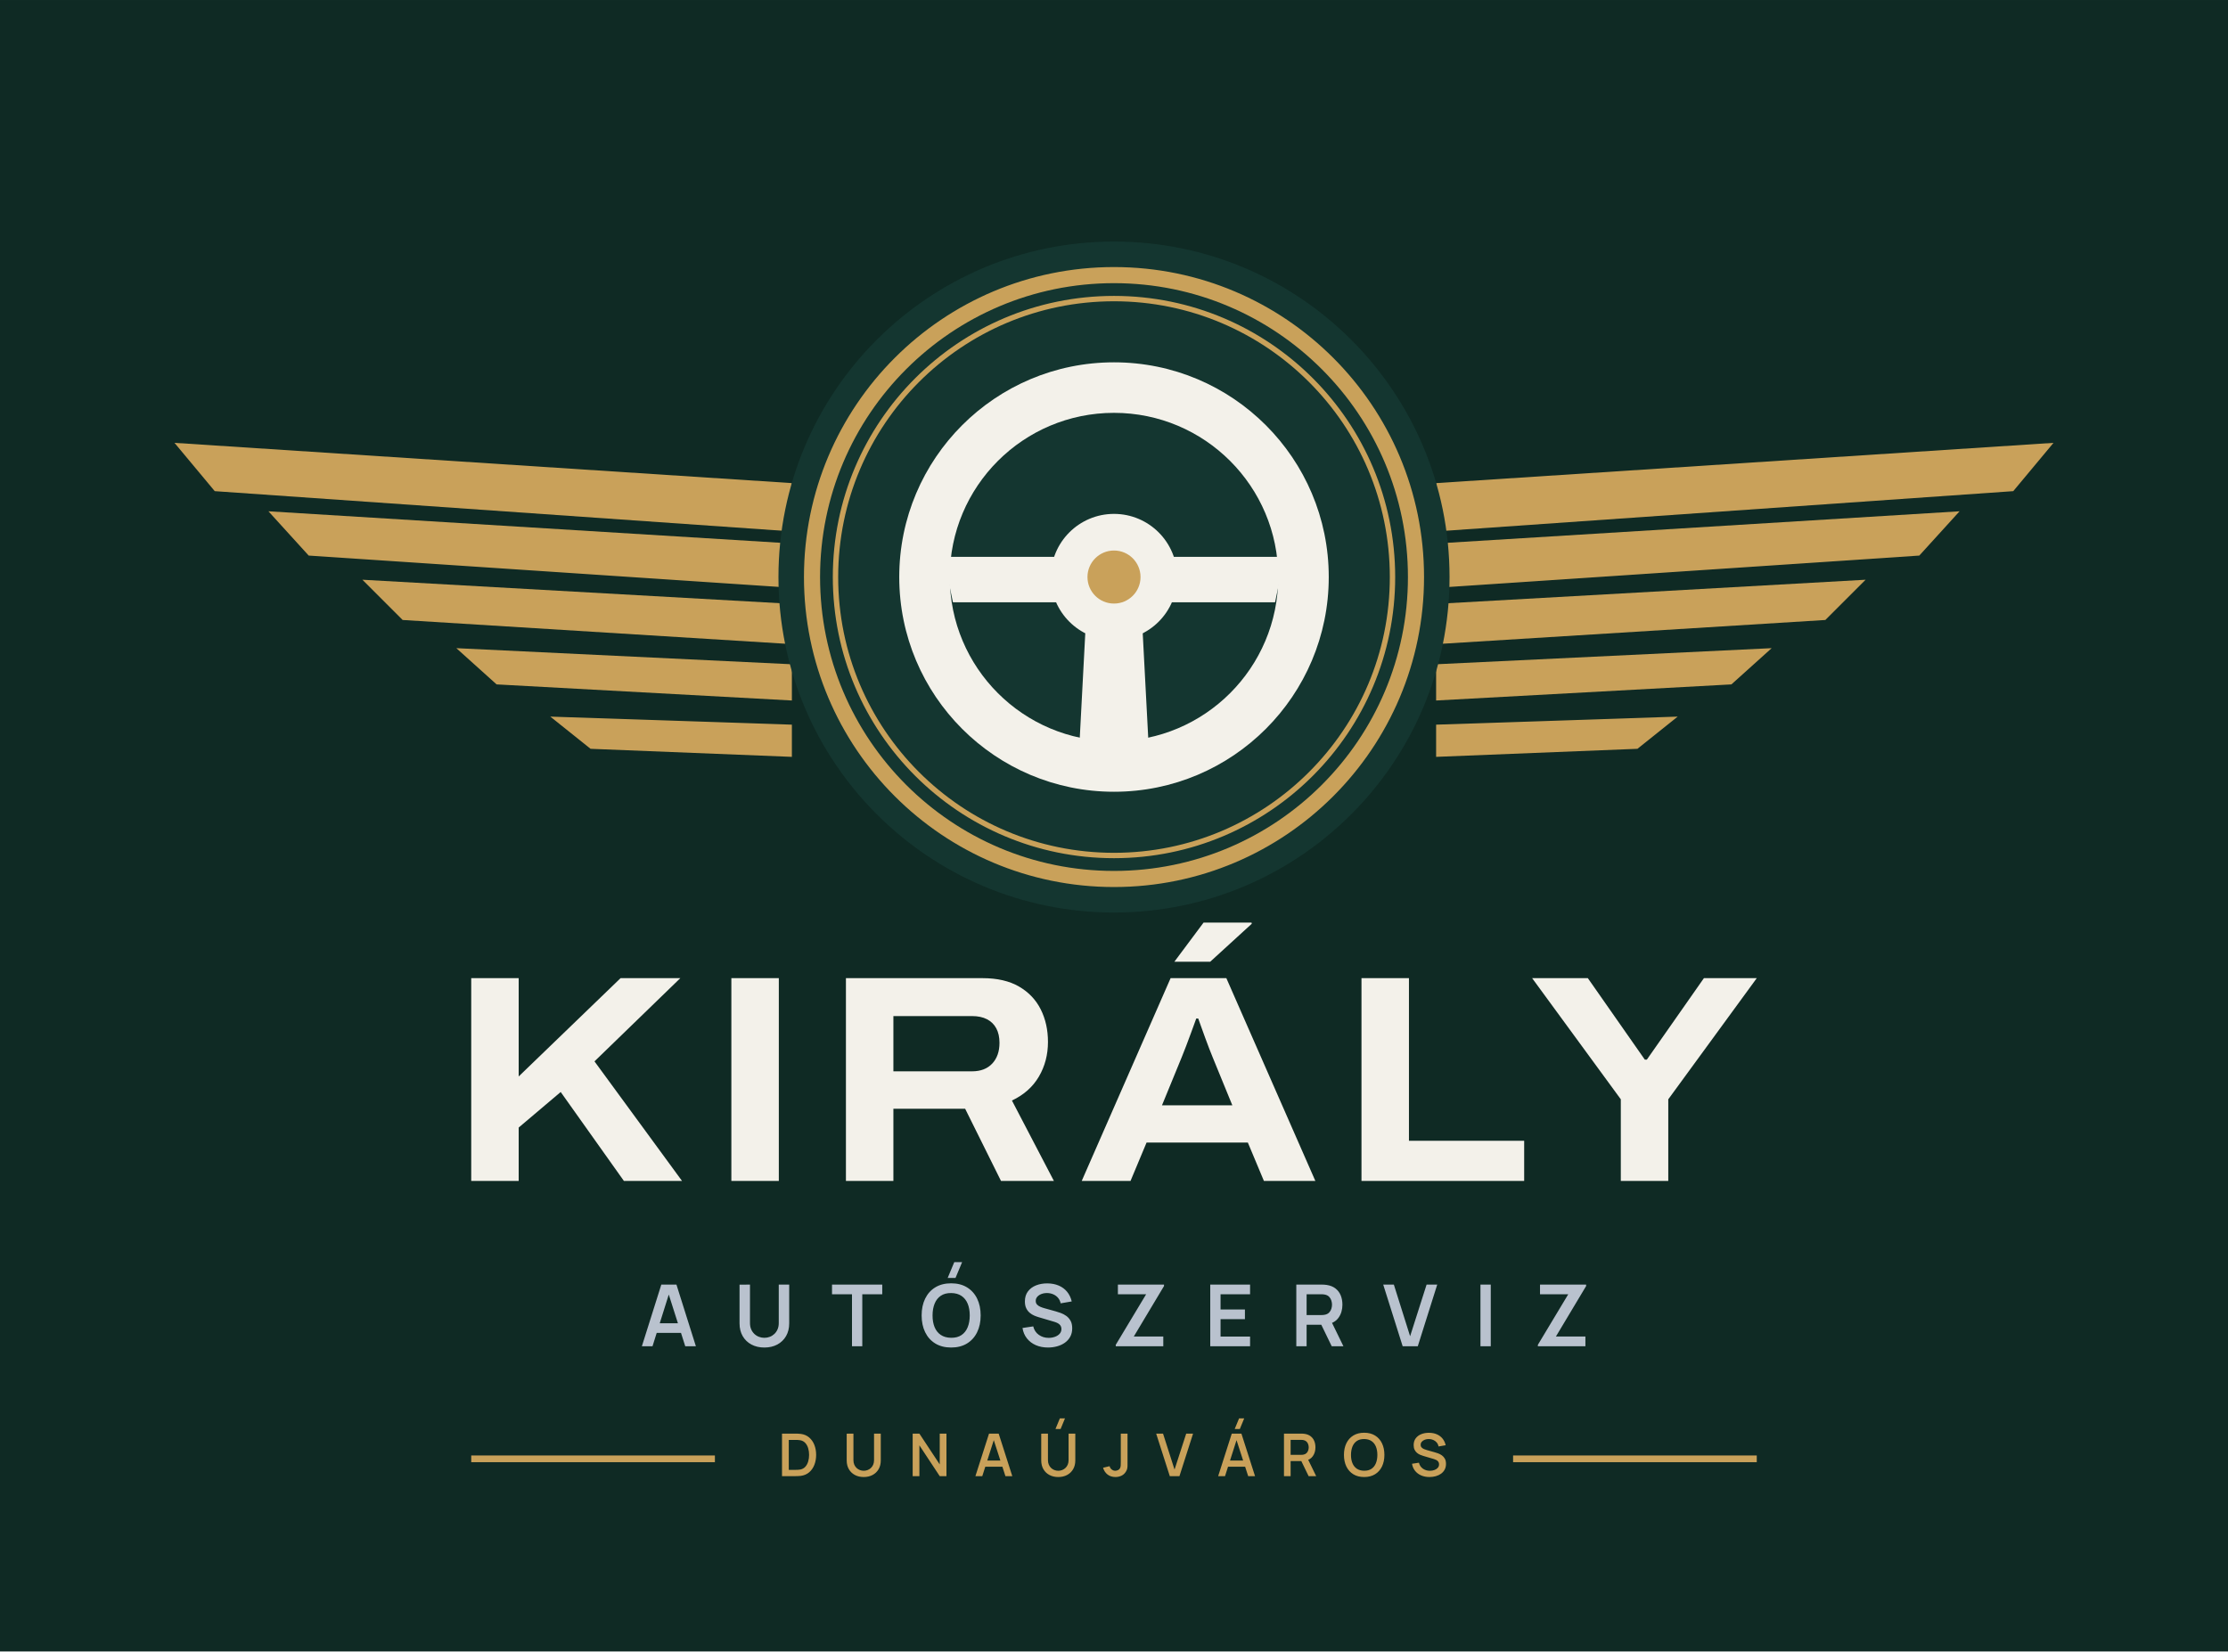
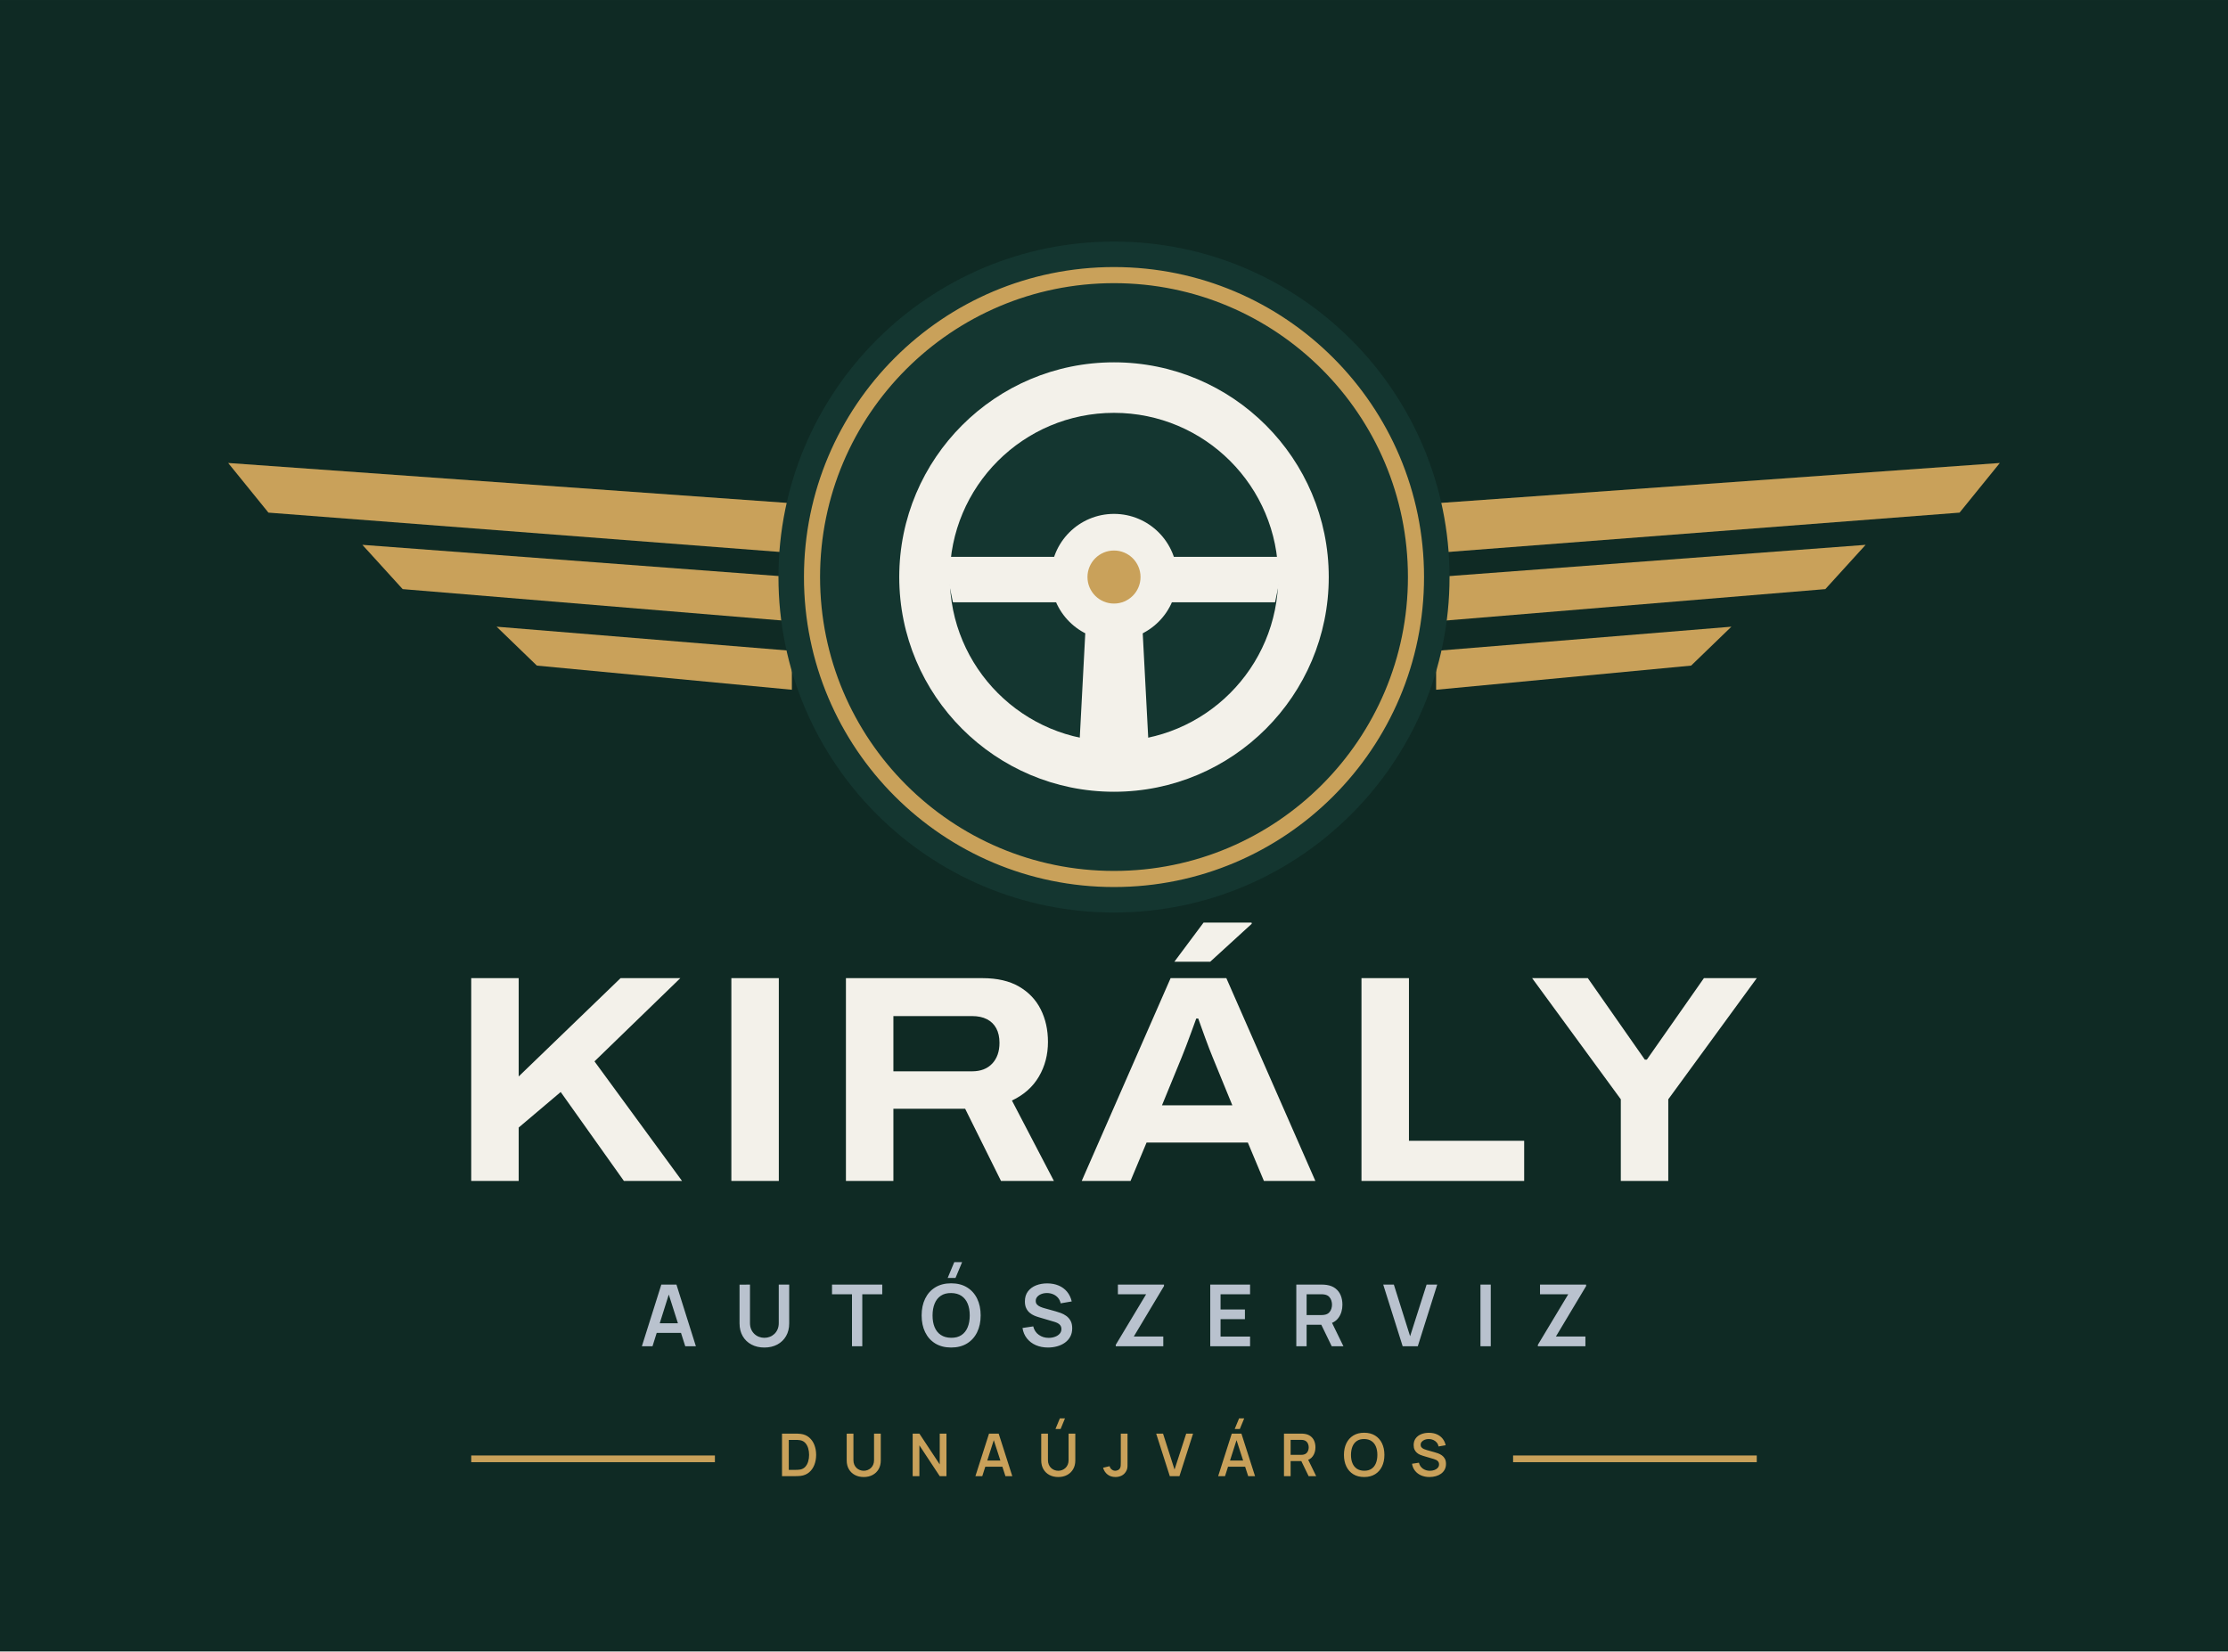
<svg xmlns="http://www.w3.org/2000/svg" viewBox="-16 -8 332 246.13" width="1328" height="984.53">
  <rect x="-16" y="-8" width="332" height="246.13" fill="#0F2A24" />
-   <path d="M102 64 L10 58 L16 65.2 L102 71.2Z" fill="#C9A15A" />
-   <path d="M102 73 L24 68.2 L30 74.8 L102 79.6Z" fill="#C9A15A" />
-   <path d="M102 82 L38 78.4 L44 84.4 L102 88Z" fill="#C9A15A" />
-   <path d="M102 91 L52 88.6 L58 94 L102 96.4Z" fill="#C9A15A" />
-   <path d="M102 100 L66 98.8 L72 103.6 L102 104.8Z" fill="#C9A15A" />
-   <path d="M198 64 L290 58 L284 65.2 L198 71.2Z" fill="#C9A15A" />
-   <path d="M198 73 L276 68.2 L270 74.8 L198 79.6Z" fill="#C9A15A" />
-   <path d="M198 82 L262 78.4 L256 84.4 L198 88Z" fill="#C9A15A" />
-   <path d="M198 91 L248 88.6 L242 94 L198 96.4Z" fill="#C9A15A" />
-   <path d="M198 100 L234 98.8 L228 103.6 L198 104.8Z" fill="#C9A15A" />
+   <path d="M102 67 L18 61 L24 68.4 L102 74.4Z" fill="#C9A15A" />
+   <path d="M102 78 L38 73.2 L44 79.8 L102 84.6Z" fill="#C9A15A" />
+   <path d="M102 89 L58 85.4 L64 91.2 L102 94.8Z" fill="#C9A15A" />
+   <path d="M198 67 L282 61 L276 68.4 L198 74.4Z" fill="#C9A15A" />
+   <path d="M198 78 L262 73.2 L256 79.8 L198 84.6Z" fill="#C9A15A" />
+   <path d="M198 89 L242 85.4 L236 91.2 L198 94.8Z" fill="#C9A15A" />
  <circle cx="150" cy="78" r="50" fill="#143630" />
  <circle cx="150" cy="78" r="45" fill="none" stroke="#C9A15A" stroke-width="2.4" />
-   <circle cx="150" cy="78" r="41.5" fill="none" stroke="#C9A15A" stroke-width=".8" />
  <g transform="translate(102.94 30.94) scale(0.9412)">
    <path d="M16 50a34 34 0 1 1 68 0a34 34 0 1 1 -68 0Z M24 50a26 26 0 1 0 52 0a26 26 0 1 0 -52 0Z" fill="#F3F1EA" fill-rule="evenodd" />
    <path d="M23 46.8H42L44 54H24.5Z" fill="#F3F1EA" />
    <path d="M77 46.8H58L56 54H75.5Z" fill="#F3F1EA" />
    <path d="M45.5 58H54.5L55.5 77H44.5Z" fill="#F3F1EA" />
    <circle cx="50" cy="50" r="10" fill="#F3F1EA" />
    <circle cx="50" cy="50" r="4.2" fill="#C9A15A" />
  </g>
  <path d="M54.218 168.0V137.78H61.291V152.432L76.474 137.78H85.378L72.586 150.183L85.628 168.0H76.967L67.552 154.749L61.291 160.046V168.0ZM92.982 168.0V137.78H100.055V168.0ZM110.054 168.0V137.78H130.39Q133.694 137.78 135.85 139.035Q138.007 140.289 139.083 142.437Q140.16 144.586 140.16 147.289Q140.16 150.142 138.808 152.45Q137.456 154.759 134.792 156.021L141.043 168.0H133.16L127.821 157.248H117.127V168.0ZM117.127 151.668H128.843Q130.773 151.668 131.855 150.512Q132.937 149.356 132.937 147.42Q132.937 146.149 132.459 145.261Q131.981 144.373 131.07 143.903Q130.158 143.433 128.843 143.433H117.127ZM145.191 168.0 158.435 137.78H166.741L180.003 168.0H172.338L169.946 162.287H154.851L152.464 168.0ZM157.15 156.733H167.634L164.692 149.546Q164.504 149.089 164.201 148.31Q163.897 147.53 163.58 146.654Q163.264 145.779 162.982 144.996Q162.7 144.213 162.552 143.794H162.258Q161.954 144.65 161.543 145.761Q161.132 146.871 160.746 147.898Q160.359 148.925 160.092 149.563ZM158.996 135.331 163.349 129.497H170.498L170.526 129.676L164.339 135.331ZM186.878 168.0V137.78H193.951V162.019H211.121V168.0ZM225.521 168.0V155.837L212.307 137.78H220.608L229.096 149.921H229.403L237.905 137.78H245.782L232.594 155.837V168.0Z" fill="#F3F1EA" />
  <path d="M79.648 192.64 82.544 183.453H84.799L87.695 192.64H86.111L83.484 184.397H83.825L81.232 192.64ZM81.264 190.647V189.212H86.087V190.647ZM97.901 192.831Q96.806 192.831 95.972 192.385Q95.138 191.939 94.669 191.13Q94.201 190.32 94.201 189.227V183.463L95.757 183.453V189.186Q95.757 189.705 95.933 190.113Q96.108 190.521 96.41 190.805Q96.711 191.09 97.098 191.237Q97.484 191.385 97.901 191.385Q98.328 191.385 98.715 191.235Q99.101 191.084 99.4 190.8Q99.699 190.515 99.872 190.108Q100.045 189.7 100.045 189.186V183.453H101.601V189.227Q101.601 190.319 101.132 191.128Q100.663 191.938 99.83 192.385Q98.996 192.831 97.901 192.831ZM110.957 192.64V184.893H107.981V183.453H115.467V184.893H112.492V192.64ZM126.382 182.464H125.215L126.199 180.103H127.367ZM125.733 192.831Q124.356 192.831 123.371 192.23Q122.386 191.628 121.86 190.549Q121.335 189.471 121.335 188.046Q121.335 186.622 121.86 185.543Q122.386 184.465 123.371 183.863Q124.356 183.261 125.733 183.261Q127.11 183.261 128.094 183.863Q129.079 184.465 129.605 185.543Q130.131 186.622 130.131 188.046Q130.131 189.471 129.605 190.549Q129.079 191.628 128.094 192.23Q127.11 192.831 125.733 192.831ZM125.733 191.381Q126.658 191.392 127.273 190.976Q127.888 190.561 128.196 189.806Q128.504 189.051 128.504 188.046Q128.504 187.042 128.196 186.297Q127.888 185.552 127.273 185.137Q126.658 184.722 125.733 184.712Q124.808 184.701 124.193 185.116Q123.579 185.531 123.272 186.286Q122.964 187.042 122.962 188.046Q122.959 189.051 123.267 189.796Q123.575 190.54 124.191 190.955Q124.808 191.37 125.733 191.381ZM140.168 192.831Q139.163 192.831 138.355 192.481Q137.548 192.13 137.028 191.476Q136.508 190.823 136.364 189.92L137.963 189.68Q138.164 190.496 138.799 190.944Q139.434 191.392 140.264 191.392Q140.754 191.392 141.189 191.237Q141.624 191.083 141.895 190.788Q142.165 190.493 142.165 190.071Q142.165 189.876 142.102 189.715Q142.039 189.554 141.915 189.426Q141.791 189.298 141.597 189.194Q141.403 189.09 141.142 189.01L138.771 188.31Q138.465 188.222 138.11 188.07Q137.755 187.918 137.44 187.655Q137.125 187.392 136.923 186.98Q136.721 186.568 136.721 185.96Q136.721 185.072 137.172 184.471Q137.624 183.87 138.385 183.568Q139.147 183.267 140.081 183.272Q141.023 183.283 141.764 183.598Q142.506 183.914 143.002 184.512Q143.498 185.109 143.703 185.962L142.051 186.245Q141.951 185.761 141.658 185.422Q141.366 185.082 140.948 184.902Q140.531 184.722 140.06 184.712Q139.6 184.701 139.208 184.846Q138.817 184.991 138.577 185.258Q138.337 185.525 138.337 185.884Q138.337 186.225 138.541 186.437Q138.745 186.648 139.05 186.774Q139.355 186.9 139.664 186.983L141.31 187.44Q141.649 187.532 142.069 187.685Q142.489 187.838 142.878 188.112Q143.267 188.386 143.52 188.833Q143.773 189.28 143.773 189.965Q143.773 190.68 143.478 191.22Q143.183 191.76 142.677 192.116Q142.171 192.473 141.523 192.652Q140.874 192.831 140.168 192.831ZM150.262 192.64V192.427L154.789 184.893H150.581V183.453H157.452V183.67L152.95 191.192H157.345V192.64ZM164.342 192.64V183.453H170.276V184.893H165.878V187.162H169.51V188.601H165.878V191.2H170.276V192.64ZM177.166 192.64V183.453H180.962Q181.096 183.453 181.308 183.462Q181.52 183.472 181.698 183.504Q182.494 183.627 183.014 184.036Q183.534 184.445 183.786 185.065Q184.037 185.685 184.037 186.443Q184.037 187.569 183.469 188.375Q182.902 189.182 181.728 189.376L181.073 189.433H178.701V192.64ZM182.442 192.64 180.63 188.901 182.196 188.557 184.186 192.64ZM178.701 187.993H180.898Q181.028 187.993 181.186 187.98Q181.344 187.968 181.481 187.932Q181.862 187.835 182.081 187.593Q182.301 187.351 182.393 187.044Q182.485 186.736 182.485 186.443Q182.485 186.149 182.393 185.842Q182.301 185.535 182.081 185.293Q181.862 185.051 181.481 184.954Q181.344 184.917 181.186 184.905Q181.028 184.893 180.898 184.893H178.701ZM193.014 192.64 190.117 183.453H191.702L194.124 191.149L196.58 183.453H198.165L195.268 192.64ZM204.606 192.64V183.453H206.142V192.64ZM213.162 192.64V192.427L217.69 184.893H213.481V183.453H220.352V183.67L215.85 191.192H220.246V192.64Z" fill="#B9C2CE" />
  <path d="M100.529 212.0V205.664H102.531Q102.615 205.664 102.853 205.668Q103.091 205.673 103.309 205.701Q104.059 205.796 104.573 206.235Q105.087 206.674 105.351 207.35Q105.615 208.026 105.615 208.832Q105.615 209.639 105.351 210.315Q105.087 210.991 104.573 211.43Q104.059 211.868 103.309 211.963Q103.092 211.99 102.852 211.995Q102.613 212.0 102.531 212.0ZM101.538 211.063H102.531Q102.673 211.063 102.878 211.055Q103.083 211.046 103.241 211.017Q103.708 210.928 103.999 210.606Q104.291 210.284 104.428 209.818Q104.566 209.352 104.566 208.832Q104.566 208.295 104.425 207.829Q104.284 207.363 103.991 207.048Q103.698 206.733 103.241 206.647Q103.083 206.614 102.876 206.608Q102.669 206.601 102.531 206.601H101.538ZM112.708 212.132Q111.958 212.132 111.386 211.826Q110.814 211.519 110.491 210.963Q110.169 210.407 110.169 209.657V205.671L111.172 205.664V209.62Q111.172 210 111.301 210.294Q111.43 210.589 111.648 210.791Q111.866 210.992 112.142 211.096Q112.417 211.199 112.708 211.199Q113.005 211.199 113.28 211.094Q113.556 210.989 113.773 210.787Q113.989 210.585 114.116 210.291Q114.243 209.997 114.243 209.62V205.664H115.247V209.657Q115.247 210.406 114.924 210.962Q114.602 211.518 114.03 211.825Q113.458 212.132 112.708 212.132ZM119.999 212.0V205.664H121.002L124.031 210.251V205.664H125.034V212.0H124.031L121.002 207.411V212.0ZM129.349 212.0 131.377 205.664H132.816L134.844 212.0H133.821L131.967 206.267H132.204L130.372 212.0ZM130.44 210.599V209.672H133.757V210.599ZM142.045 204.971H141.281L141.935 203.387H142.698ZM141.695 212.132Q140.945 212.132 140.373 211.826Q139.801 211.519 139.479 210.963Q139.156 210.407 139.156 209.657V205.671L140.159 205.664V209.62Q140.159 210 140.288 210.294Q140.417 210.589 140.635 210.791Q140.854 210.992 141.129 211.096Q141.405 211.199 141.695 211.199Q141.992 211.199 142.268 211.094Q142.543 210.989 142.76 210.787Q142.977 210.585 143.104 210.291Q143.231 209.997 143.231 209.62V205.664H144.234V209.657Q144.234 210.406 143.912 210.962Q143.589 211.518 143.017 211.825Q142.445 212.132 141.695 212.132ZM150.222 212.13Q149.512 212.13 149.035 211.756Q148.558 211.382 148.37 210.748L149.349 210.515Q149.404 210.797 149.647 210.998Q149.89 211.199 150.187 211.199Q150.384 211.199 150.599 211.097Q150.814 210.995 150.92 210.766Q150.989 210.615 151 210.416Q151.012 210.217 151.012 209.95V205.664H152.015V209.95Q152.015 210.238 152.012 210.458Q152.01 210.679 151.968 210.874Q151.926 211.069 151.806 211.276Q151.552 211.718 151.138 211.924Q150.724 212.13 150.222 212.13ZM158.314 212.0 156.285 205.664H157.308L159.022 211.021L160.758 205.664H161.781L159.753 212.0ZM168.751 204.971H167.987L168.641 203.387H169.404ZM165.521 212.0 167.549 205.664H168.988L171.017 212.0H169.994L168.139 206.267H168.377L166.544 212.0ZM166.612 210.599V209.672H169.93V210.599ZM175.329 212.0V205.664H177.918Q178.01 205.664 178.152 205.671Q178.293 205.677 178.415 205.699Q178.955 205.783 179.312 206.063Q179.668 206.343 179.842 206.767Q180.017 207.192 180.017 207.71Q180.017 208.477 179.627 209.028Q179.238 209.58 178.446 209.714L178.032 209.756H176.319V212.0ZM179 212.0 177.751 209.422 178.754 209.184 180.127 212.0ZM176.319 208.825H177.878Q177.966 208.825 178.075 208.817Q178.183 208.808 178.279 208.784Q178.552 208.716 178.713 208.544Q178.874 208.372 178.944 208.15Q179.014 207.928 179.014 207.71Q179.014 207.492 178.944 207.27Q178.874 207.048 178.713 206.876Q178.552 206.703 178.279 206.636Q178.183 206.611 178.075 206.603Q177.966 206.595 177.878 206.595H176.319ZM187.279 212.132Q186.33 212.132 185.655 211.716Q184.981 211.3 184.623 210.557Q184.265 209.813 184.265 208.832Q184.265 207.851 184.623 207.107Q184.981 206.364 185.655 205.948Q186.33 205.532 187.279 205.532Q188.228 205.532 188.903 205.948Q189.577 206.364 189.935 207.107Q190.293 207.851 190.293 208.832Q190.293 209.813 189.935 210.557Q189.577 211.3 188.903 211.716Q188.228 212.132 187.279 212.132ZM187.279 211.195Q187.935 211.201 188.371 210.906Q188.807 210.611 189.025 210.076Q189.244 209.542 189.244 208.832Q189.244 208.123 189.025 207.594Q188.807 207.065 188.371 206.771Q187.935 206.476 187.279 206.469Q186.623 206.463 186.188 206.757Q185.753 207.052 185.535 207.587Q185.317 208.123 185.314 208.832Q185.312 209.542 185.531 210.07Q185.749 210.597 186.186 210.893Q186.623 211.188 187.279 211.195ZM197.014 212.132Q196.325 212.132 195.773 211.893Q195.221 211.655 194.865 211.211Q194.508 210.767 194.407 210.154L195.437 209.998Q195.579 210.57 196.028 210.886Q196.478 211.201 197.073 211.201Q197.433 211.201 197.744 211.088Q198.056 210.975 198.247 210.76Q198.437 210.545 198.437 210.24Q198.437 210.087 198.386 209.966Q198.335 209.844 198.24 209.751Q198.145 209.658 198.005 209.585Q197.864 209.513 197.687 209.459L196.057 208.977Q195.833 208.912 195.587 208.803Q195.342 208.695 195.131 208.513Q194.92 208.332 194.787 208.054Q194.653 207.776 194.653 207.373Q194.653 206.774 194.96 206.363Q195.266 205.952 195.785 205.744Q196.305 205.535 196.946 205.539Q197.593 205.545 198.102 205.764Q198.611 205.983 198.951 206.395Q199.29 206.808 199.425 207.393L198.363 207.576Q198.294 207.229 198.087 206.983Q197.879 206.738 197.578 206.607Q197.277 206.476 196.933 206.469Q196.597 206.463 196.317 206.57Q196.036 206.677 195.866 206.872Q195.696 207.066 195.696 207.325Q195.696 207.575 195.843 207.729Q195.99 207.883 196.209 207.973Q196.428 208.064 196.647 208.124L197.799 208.447Q198.026 208.509 198.311 208.613Q198.596 208.718 198.861 208.905Q199.126 209.093 199.299 209.399Q199.471 209.705 199.471 210.174Q199.471 210.659 199.273 211.027Q199.074 211.395 198.731 211.64Q198.388 211.885 197.945 212.008Q197.502 212.132 197.014 212.132Z" fill="#C9A15A" />
  <rect x="54.22" y="208.92" width="36.31" height="1" fill="#C9A15A" />
  <rect x="209.47" y="208.92" width="36.31" height="1" fill="#C9A15A" />
</svg>
